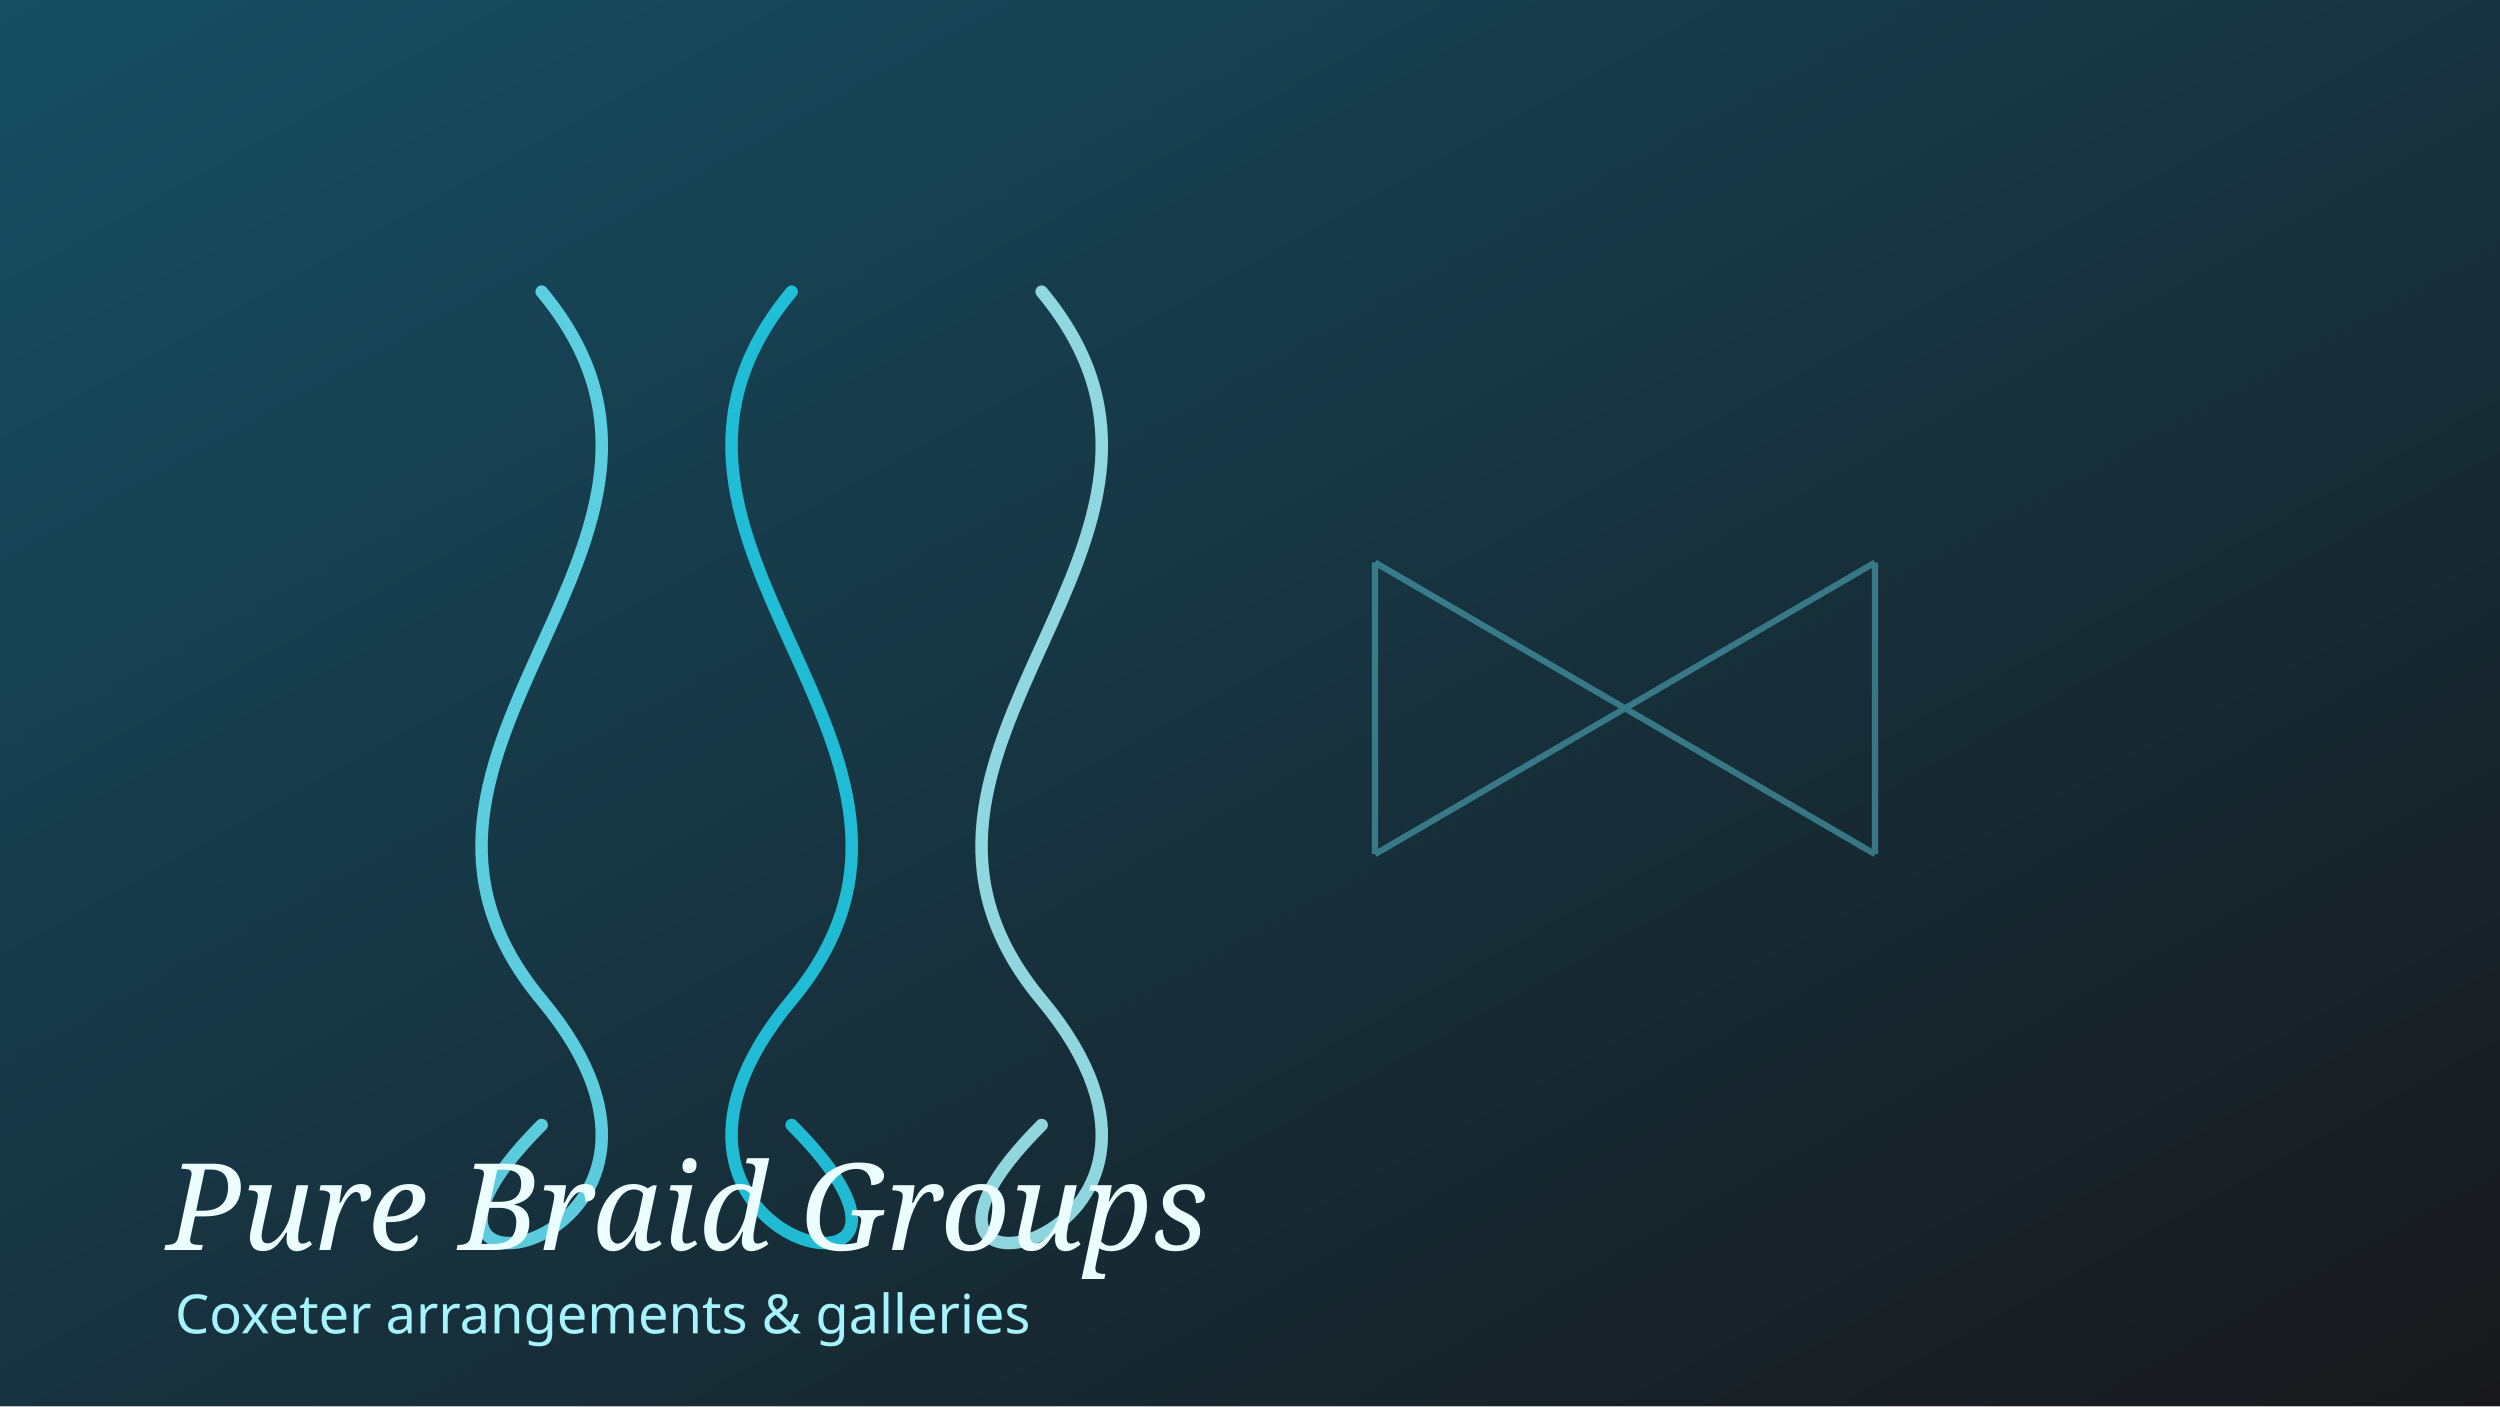
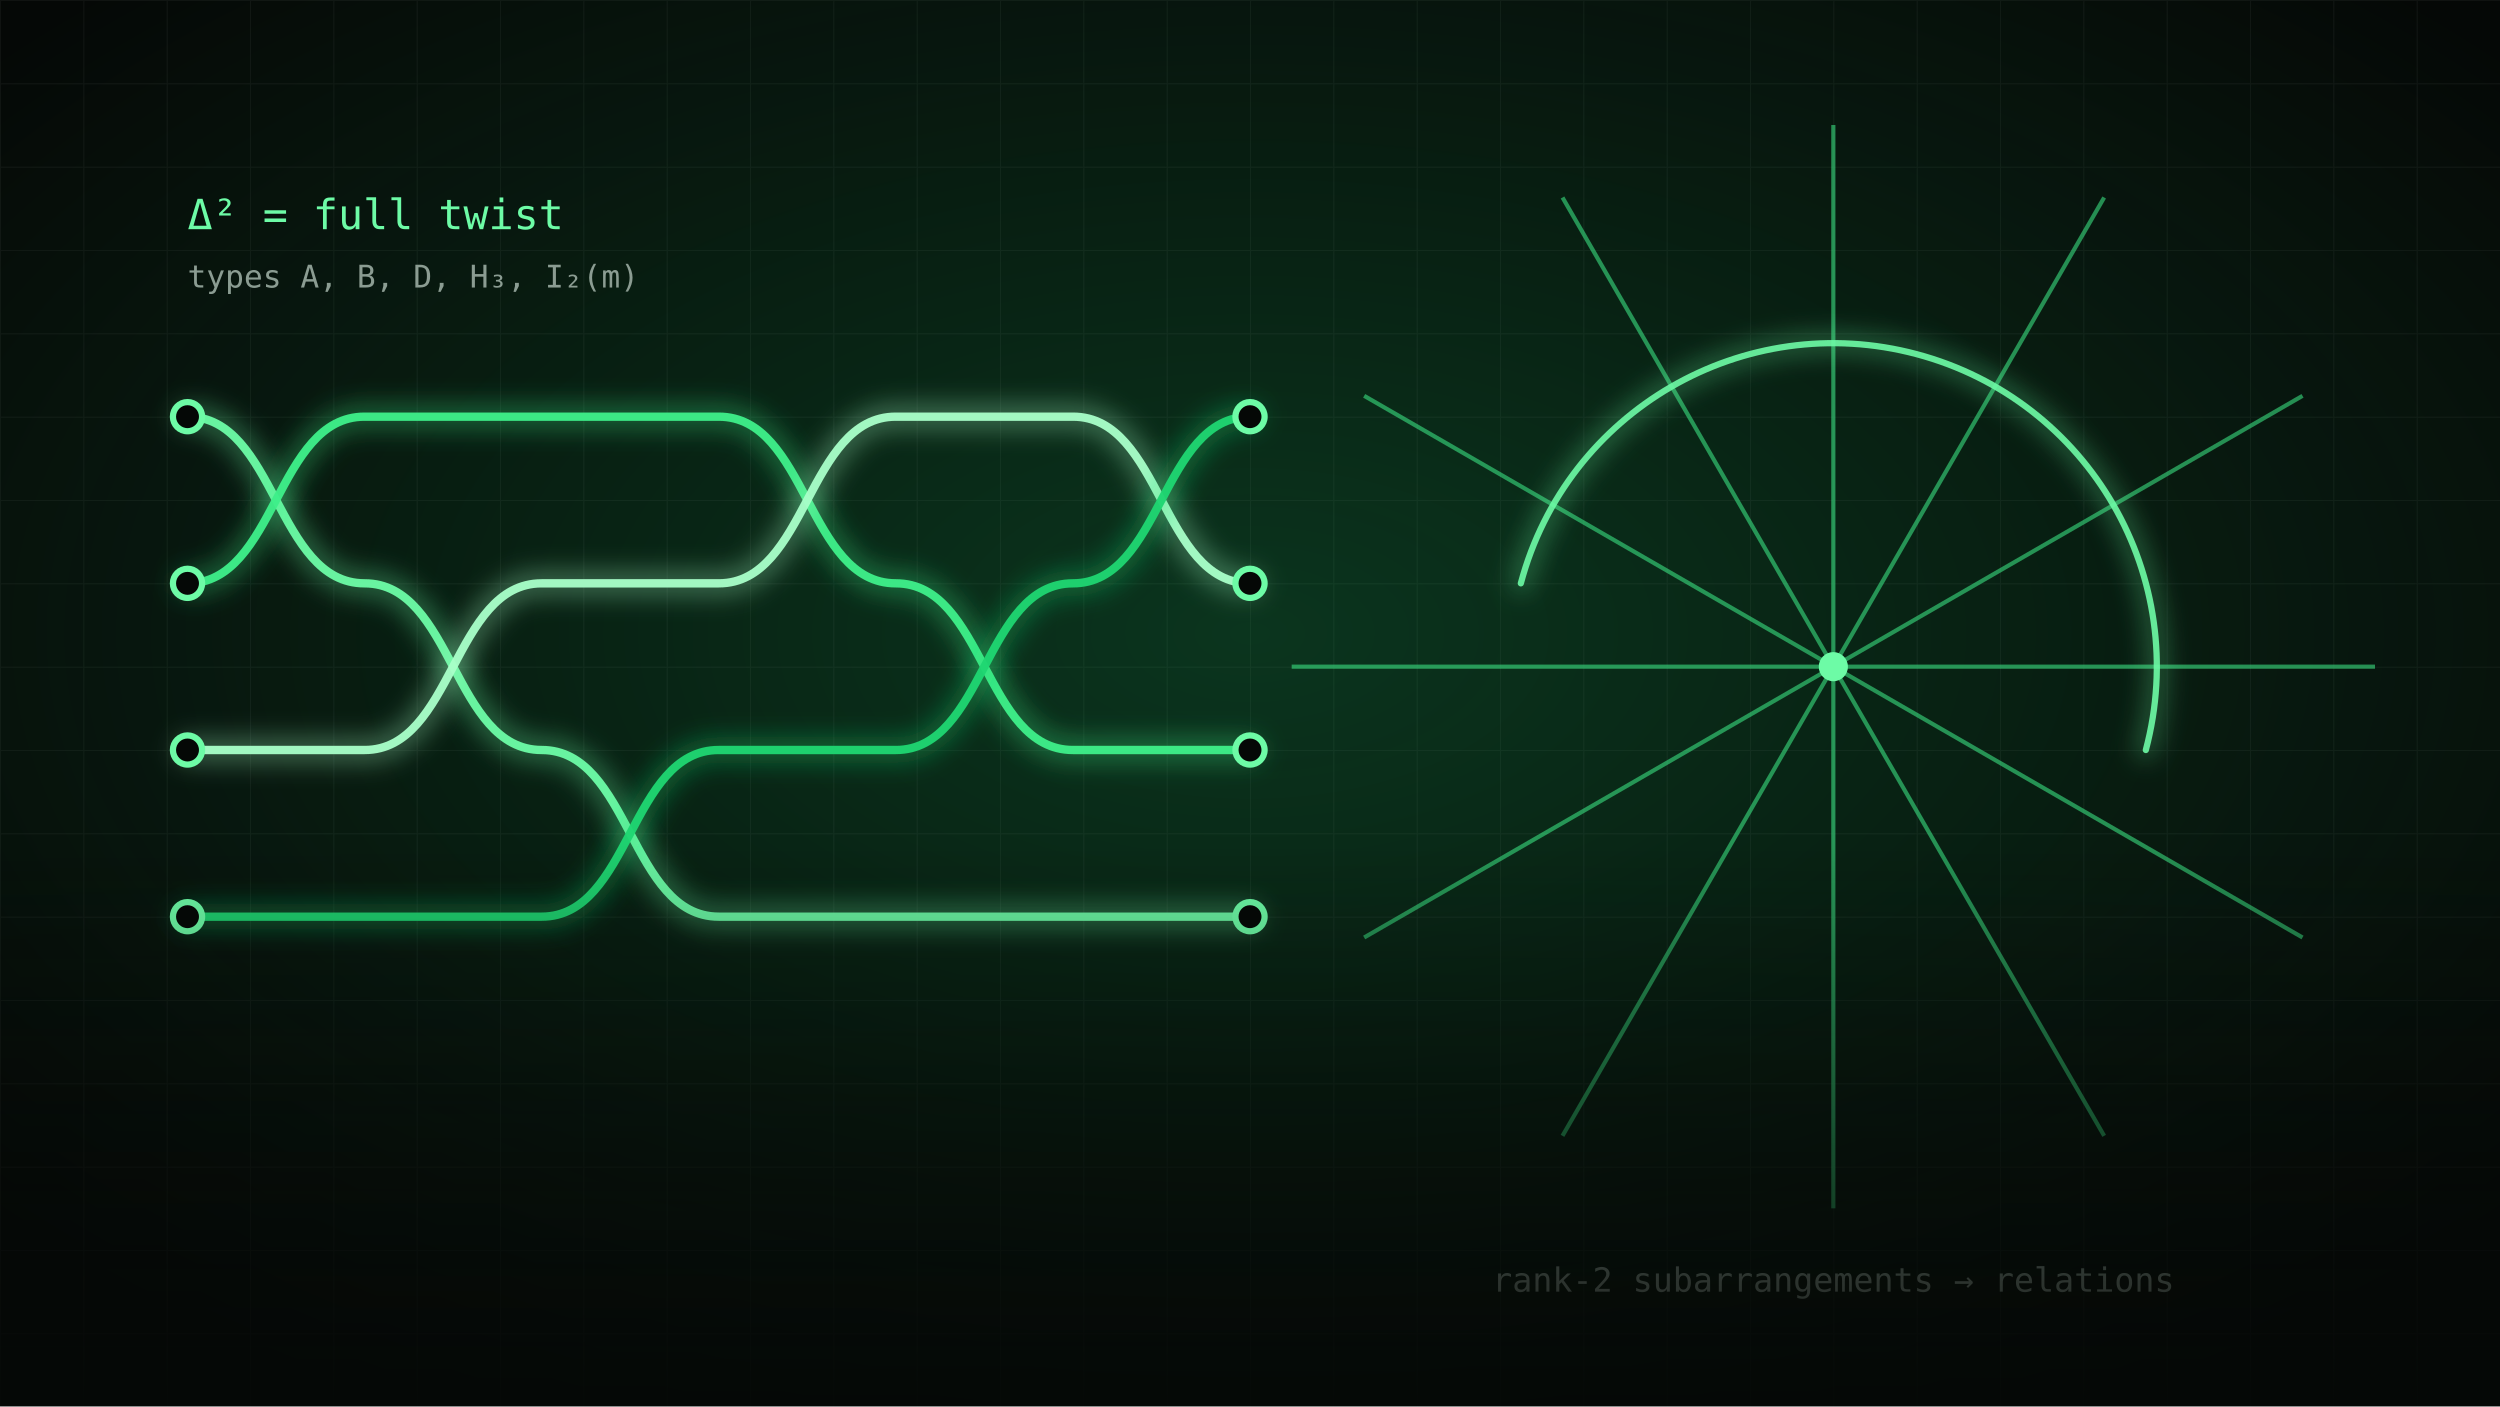
- <svg xmlns="http://www.w3.org/2000/svg" viewBox="0 0 1200 675" width="1200" height="675" role="img" aria-label="Pure Braid Groups">
+ <svg xmlns="http://www.w3.org/2000/svg" viewBox="0 0 1200 675" width="1200" height="675">
  <defs>
-     <linearGradient id="g" x1="0" y1="0" x2="1" y2="1">
-       <stop offset="0" stop-color="#164e63" />
-       <stop offset="1" stop-color="#18181b" />
+     <radialGradient id="glow" cx="50%" cy="45%" r="65%">
+       <stop offset="0" stop-color="#1fd672" stop-opacity="0.22" />
+       <stop offset="1" stop-color="#1fd672" stop-opacity="0" />
+     </radialGradient>
+     <pattern id="grid" width="40" height="40" patternUnits="userSpaceOnUse">
+       <path d="M40 0H0V40" fill="none" stroke="#ffffff" stroke-opacity="0.045" stroke-width="1" />
+     </pattern>
+     <filter id="blur" x="-50%" y="-50%" width="200%" height="200%">
+       <feGaussianBlur stdDeviation="6" />
+     </filter>
+     <linearGradient id="fade" x1="0" y1="0" x2="0" y2="1">
+       <stop offset="0.6" stop-color="#050806" stop-opacity="0" />
+       <stop offset="1" stop-color="#050806" stop-opacity="0.9" />
    </linearGradient>
  </defs>
-   <rect width="1200" height="675" fill="url(#g)" />
-   <g fill="none" stroke-width="6" opacity="0.85" stroke-linecap="round">
-     <path d="M260,140 C360,260 160,360 260,480 C360,600 160,640 260,540" stroke="#67e8f9" />
-     <path d="M380,140 C280,260 480,360 380,480 C280,600 480,640 380,540" stroke="#22d3ee" />
-     <path d="M500,140 C600,260 400,360 500,480 C600,600 400,640 500,540" stroke="#a5f3fc" />
-   </g>
-   <g stroke="#67e8f9" stroke-width="3" opacity="0.4">
-     <line x1="780" y1="340" x2="900" y2="270" />
-     <line x1="780" y1="340" x2="900" y2="410" />
-     <line x1="780" y1="340" x2="660" y2="270" />
-     <line x1="780" y1="340" x2="660" y2="410" />
-     <line x1="900" y1="270" x2="900" y2="410" />
-     <line x1="660" y1="270" x2="660" y2="410" />
-   </g>
-   <text x="80" y="600" font-family="Georgia, serif" font-style="italic" font-size="58" fill="#ecfeff">Pure Braid Groups</text>
-   <text x="84" y="640" font-family="system-ui, sans-serif" font-size="26" fill="#a5f3fc">Coxeter arrangements &amp; galleries</text>
+   <rect width="1200" height="675" fill="#050806" />
+   <rect width="1200" height="675" fill="url(#grid)" />
+   <rect width="1200" height="675" fill="url(#glow)" />
+   <line x1="620.0" y1="320.0" x2="1140.0" y2="320.0" stroke="#3ef08a" stroke-opacity="0.55" stroke-width="2" />
+   <line x1="654.8" y1="190.0" x2="1105.2" y2="450.0" stroke="#3ef08a" stroke-opacity="0.55" stroke-width="2" />
+   <line x1="750.0" y1="94.8" x2="1010.0" y2="545.2" stroke="#3ef08a" stroke-opacity="0.55" stroke-width="2" />
+   <line x1="880.0" y1="60.0" x2="880.0" y2="580.0" stroke="#3ef08a" stroke-opacity="0.55" stroke-width="2" />
+   <line x1="1010.0" y1="94.8" x2="750.0" y2="545.2" stroke="#3ef08a" stroke-opacity="0.55" stroke-width="2" />
+   <line x1="1105.2" y1="190.0" x2="654.8" y2="450.0" stroke="#3ef08a" stroke-opacity="0.55" stroke-width="2" />
+   <circle cx="880" cy="320" r="7" fill="#6dfba6" />
+   <path d="M1030 360 A155 155 0 0 0 730 280" fill="none" stroke="#6dfba6" stroke-width="9" stroke-opacity="0.315" filter="url(#blur)" stroke-linecap="round" stroke-linejoin="round" />
+   <path d="M1030 360 A155 155 0 0 0 730 280" fill="none" stroke="#6dfba6" stroke-width="3" stroke-opacity="0.9" stroke-linecap="round" stroke-linejoin="round" />
+   <text x="880" y="620" text-anchor="middle" font-family="ui-monospace, 'SF Mono', Menlo, monospace" font-size="16" fill="#8b9c92">rank-2 subarrangements → relations</text>
+   <path d="M90 200 C132.5 200 132.5 280 175.0 280 C217.5 280 217.5 360 260.0 360 C302.5 360 302.5 440 345.0 440 C387.5 440 387.5 440 430.0 440 C472.5 440 472.5 440 515.0 440 C557.5 440 557.5 440 600.0 440" fill="none" stroke="#6dfba6" stroke-width="12" stroke-opacity="0.332" filter="url(#blur)" stroke-linecap="round" stroke-linejoin="round" />
+   <path d="M90 200 C132.5 200 132.5 280 175.0 280 C217.5 280 217.5 360 260.0 360 C302.5 360 302.5 440 345.0 440 C387.5 440 387.5 440 430.0 440 C472.5 440 472.5 440 515.0 440 C557.5 440 557.5 440 600.0 440" fill="none" stroke="#6dfba6" stroke-width="4" stroke-opacity="0.95" stroke-linecap="round" stroke-linejoin="round" />
+   <path d="M90 280 C132.5 280 132.5 200 175.0 200 C217.5 200 217.5 200 260.0 200 C302.5 200 302.5 200 345.0 200 C387.5 200 387.5 280 430.0 280 C472.5 280 472.5 360 515.0 360 C557.5 360 557.5 360 600.0 360" fill="none" stroke="#3ef08a" stroke-width="12" stroke-opacity="0.332" filter="url(#blur)" stroke-linecap="round" stroke-linejoin="round" />
+   <path d="M90 280 C132.5 280 132.5 200 175.0 200 C217.5 200 217.5 200 260.0 200 C302.5 200 302.5 200 345.0 200 C387.5 200 387.5 280 430.0 280 C472.5 280 472.5 360 515.0 360 C557.5 360 557.5 360 600.0 360" fill="none" stroke="#3ef08a" stroke-width="4" stroke-opacity="0.95" stroke-linecap="round" stroke-linejoin="round" />
+   <path d="M90 360 C132.5 360 132.5 360 175.0 360 C217.5 360 217.5 280 260.0 280 C302.5 280 302.5 280 345.0 280 C387.5 280 387.5 200 430.0 200 C472.5 200 472.5 200 515.0 200 C557.5 200 557.5 280 600.0 280" fill="none" stroke="#a8ffc9" stroke-width="12" stroke-opacity="0.332" filter="url(#blur)" stroke-linecap="round" stroke-linejoin="round" />
+   <path d="M90 360 C132.5 360 132.5 360 175.0 360 C217.5 360 217.5 280 260.0 280 C302.5 280 302.5 280 345.0 280 C387.5 280 387.5 200 430.0 200 C472.5 200 472.5 200 515.0 200 C557.5 200 557.5 280 600.0 280" fill="none" stroke="#a8ffc9" stroke-width="4" stroke-opacity="0.95" stroke-linecap="round" stroke-linejoin="round" />
+   <path d="M90 440 C132.5 440 132.5 440 175.0 440 C217.5 440 217.5 440 260.0 440 C302.5 440 302.5 360 345.0 360 C387.5 360 387.5 360 430.0 360 C472.5 360 472.5 280 515.0 280 C557.5 280 557.5 200 600.0 200" fill="none" stroke="#1fd672" stroke-width="12" stroke-opacity="0.332" filter="url(#blur)" stroke-linecap="round" stroke-linejoin="round" />
+   <path d="M90 440 C132.5 440 132.5 440 175.0 440 C217.5 440 217.5 440 260.0 440 C302.5 440 302.5 360 345.0 360 C387.5 360 387.5 360 430.0 360 C472.5 360 472.5 280 515.0 280 C557.5 280 557.5 200 600.0 200" fill="none" stroke="#1fd672" stroke-width="4" stroke-opacity="0.95" stroke-linecap="round" stroke-linejoin="round" />
+   <circle cx="90" cy="200" r="7" fill="#050806" stroke="#6dfba6" stroke-width="3" />
+   <circle cx="600" cy="200" r="7" fill="#050806" stroke="#6dfba6" stroke-width="3" />
+   <circle cx="90" cy="280" r="7" fill="#050806" stroke="#6dfba6" stroke-width="3" />
+   <circle cx="600" cy="280" r="7" fill="#050806" stroke="#6dfba6" stroke-width="3" />
+   <circle cx="90" cy="360" r="7" fill="#050806" stroke="#6dfba6" stroke-width="3" />
+   <circle cx="600" cy="360" r="7" fill="#050806" stroke="#6dfba6" stroke-width="3" />
+   <circle cx="90" cy="440" r="7" fill="#050806" stroke="#6dfba6" stroke-width="3" />
+   <circle cx="600" cy="440" r="7" fill="#050806" stroke="#6dfba6" stroke-width="3" />
+   <text x="90" y="110" font-family="ui-monospace, 'SF Mono', Menlo, monospace" font-size="20" fill="#6dfba6">Δ² = full twist</text>
+   <text x="90" y="138" font-family="ui-monospace, 'SF Mono', Menlo, monospace" font-size="15" fill="#8b9c92">types A, B, D, H₃, I₂(m)</text>
+   <rect width="1200" height="675" fill="url(#fade)" />
</svg>
